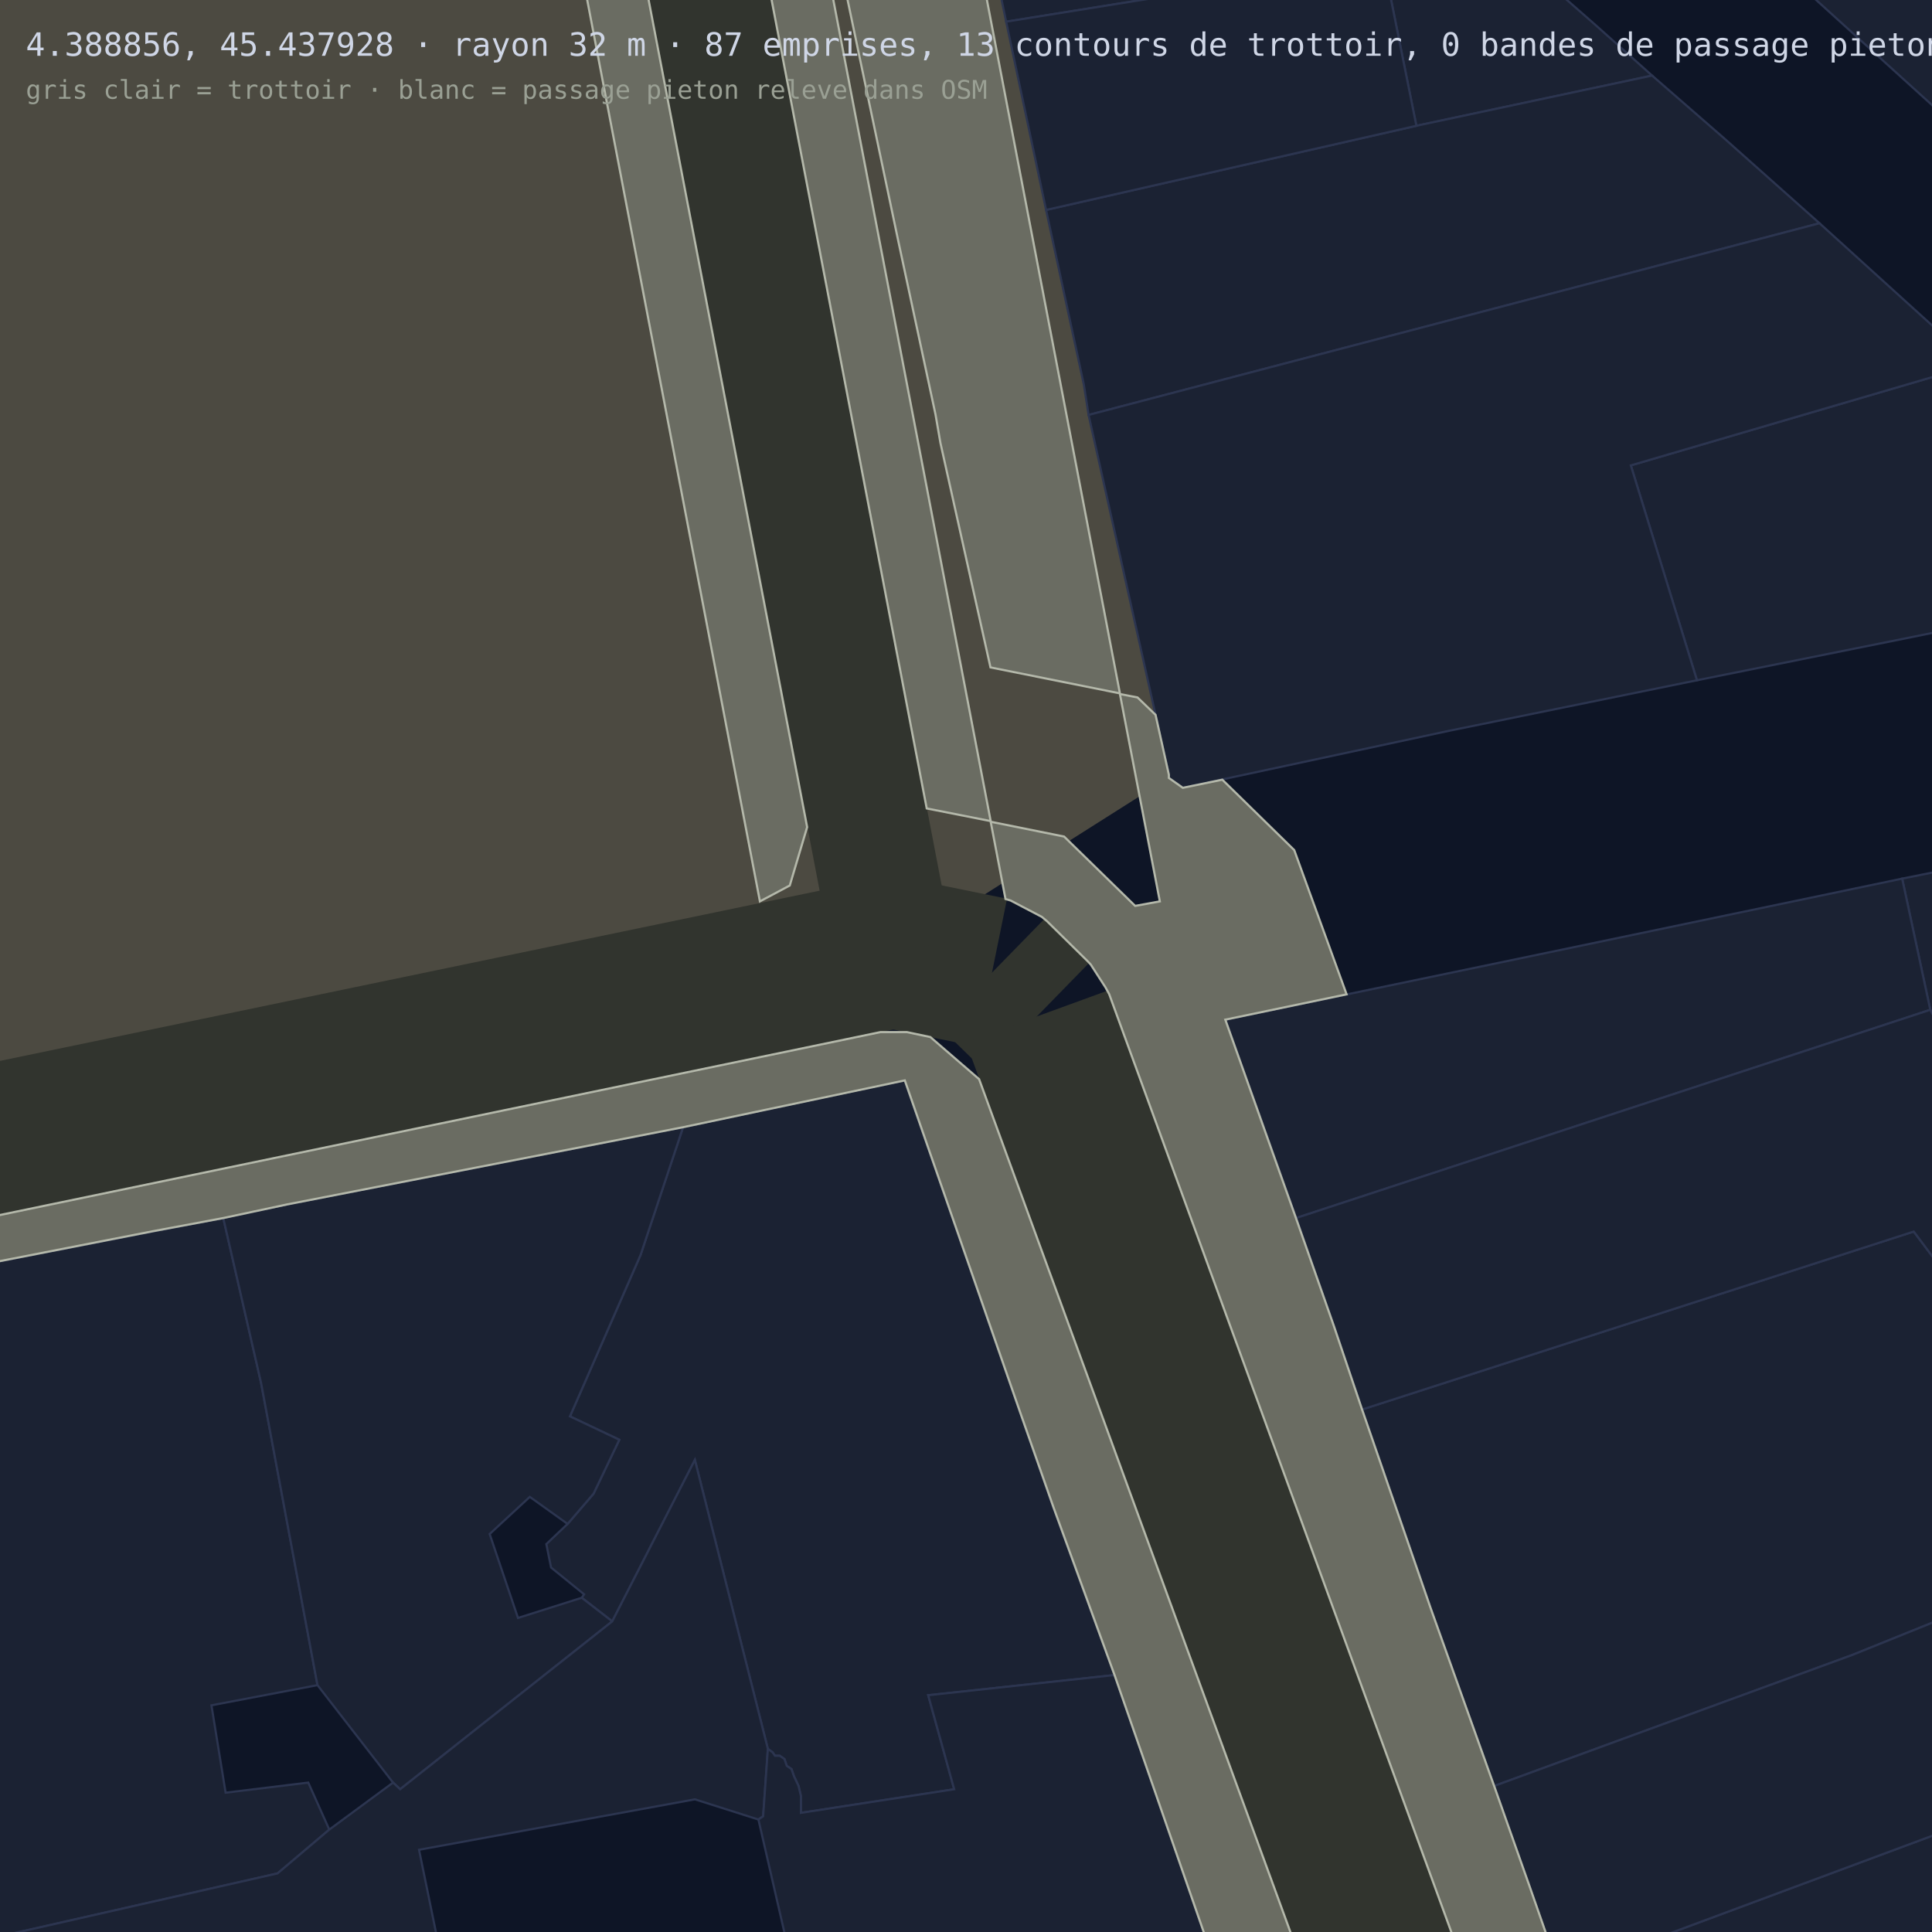
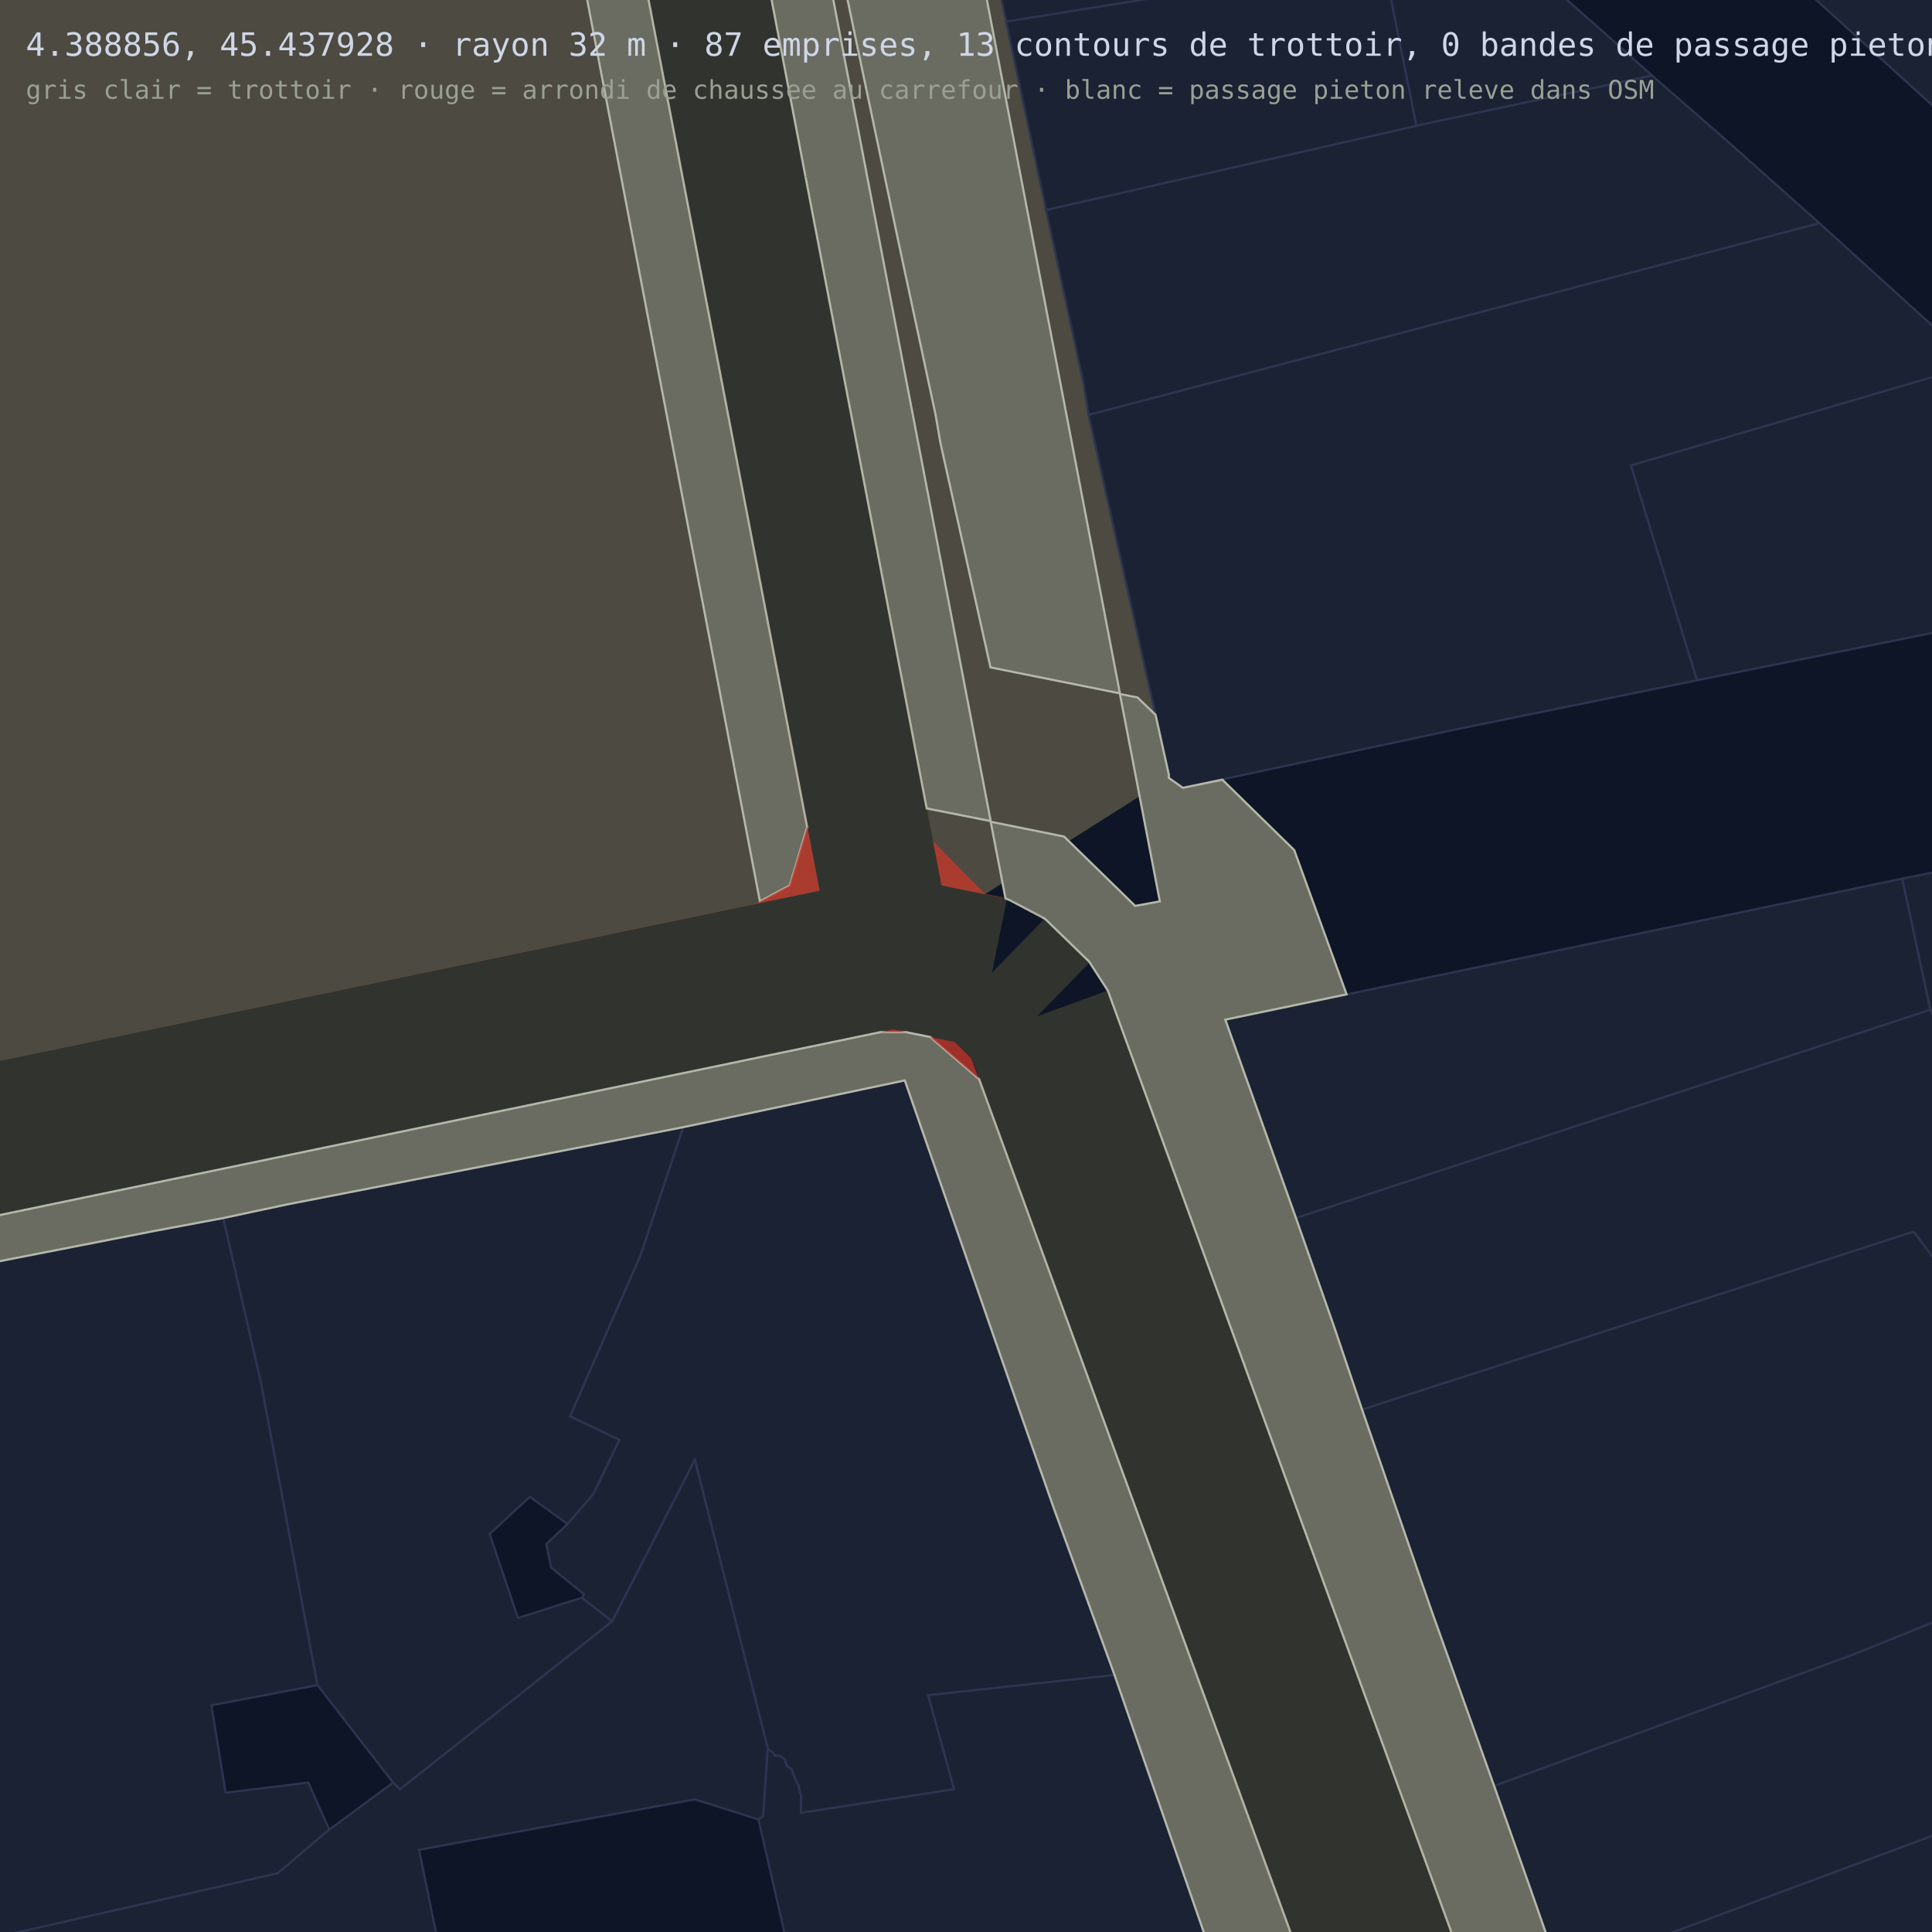
<svg xmlns="http://www.w3.org/2000/svg" width="900" height="900" viewBox="0 0 900 900">
  <rect width="100%" height="100%" fill="#0e1526" />
  <polygon points="-582.5,-839.9 -569.3,-777.3 -680.2,-753.8 -687.9,-788.3 -618.7,-802.3 -625.3,-830.5" fill="#232d1e" />
  <polygon points="-354.0,-382.8 -369.4,-354.6 -379.3,-339.0 -311.2,0.7 -288.1,115.0 -243.1,346.7 -226.6,429.6 -207.9,517.3 -142.0,559.6 416.0,443.7 544.5,362.3 544.5,360.8 507.1,193.3 504.9,179.2 487.3,97.8 468.7,10.1 447.8,-90.1 446.7,-93.2 445.6,-97.9 425.8,-93.2 390.7,-251.3 267.7,-329.6 247.9,-465.8 231.4,-497.1 -305.7,-392.2" fill="#4c4a41" />
  <polygon points="-713.2,-1710.3 -805.4,-2173.7 -742.8,-2187.8 -753.8,-2244.1 -824.1,-2601.0 -864.8,-2593.2 -1159.1,-2533.7 -1459.0,-2474.2 -1504.0,-2464.8 -1448.0,-2181.5 -1430.4,-2092.3 -1399.7,-1938.8 -1289.8,-1373.7 -1109.7,-461.1 -1052.6,-472.0 -525.4,-575.4 -490.2,-581.6 -567.1,-976.1 -623.1,-1272.0 -600.0,-1275.1 -573.7,-1279.8 -623.1,-1541.2 -649.5,-1536.5 -676.9,-1531.8 -707.7,-1682.1 -739.5,-1675.9 -746.1,-1704.0" fill="#4c4a41" />
  <polygon points="-126.6,927.5 -156.3,781.9 -187.1,630.0 -190.4,625.3 -588.0,703.6 -862.6,756.8 -786.8,1141.9 -511.1,1055.8 -466.0,1019.8 -362.8,994.8 -360.6,997.9 -315.6,986.9 -317.8,980.7" fill="#1b2233" stroke="#2c3550" stroke-width="1" />
  <polygon points="1715.3,778.7 1838.3,670.7 1918.5,600.3 1935.0,587.8 2006.4,525.1 1861.4,381.1 1570.3,648.8 1647.2,720.8" fill="#1b2233" stroke="#2c3550" stroke-width="1" />
  <polygon points="-355.1,-771.0 -328.7,-634.8 -302.4,-497.1 -299.1,-494.0 -296.9,-483.0 -282.6,-486.1 -282.6,-483.0 120.5,-564.4 209.5,-583.2 223.7,-758.5 239.1,-932.3 247.9,-1038.7 245.7,-1038.7 245.7,-1043.4 153.4,-1035.6 149.0,-976.1 62.3,-966.7 71.1,-855.6 48.0,-855.6 49.1,-836.8 42.5,-836.8" fill="#1b2233" stroke="#2c3550" stroke-width="1" />
  <polygon points="1667.0,212.1 1928.4,25.8 1903.2,-99.5 1879.0,-221.6 1730.7,-116.7 1493.5,49.2 1553.9,107.2 1605.5,155.7 1651.6,198.0" fill="#1b2233" stroke="#2c3550" stroke-width="1" />
  <polygon points="1069.5,-101.0 1159.6,-126.1 1377.0,-176.2 1361.7,-229.4 1315.5,-395.3 1248.5,-652.1 1127.7,-627.0 975.0,-595.7" fill="#1b2233" stroke="#2c3550" stroke-width="1" />
  <polygon points="-311.2,0.7 -379.3,-339.0 -698.9,-276.4 -1055.9,-205.9 -985.6,138.5 -589.1,57.1" fill="#1b2233" stroke="#2c3550" stroke-width="1" />
  <polygon points="1660.4,-299.8 1849.3,-367.2 1812.0,-548.7 1771.3,-755.4 1660.4,-733.5 1514.3,-705.3" fill="#1b2233" stroke="#2c3550" stroke-width="1" />
  <polygon points="769.6,35.2 743.3,11.7 700.4,-25.9 644.4,-18.1 659.8,58.6" fill="#1b2233" stroke="#2c3550" stroke-width="1" />
  <polygon points="1069.5,201.1 1263.9,130.7 1228.7,41.4 1133.2,80.6 1067.3,97.8 1049.7,72.7 1034.3,52.4 1050.8,33.6 1070.6,19.5 1198.0,-19.6 1159.6,-126.1 1069.5,-101.0 1010.2,-74.4 978.3,-40.0 900.3,49.2 979.4,119.7 990.4,130.7" fill="#1b2233" stroke="#2c3550" stroke-width="1" />
  <polygon points="541.2,-169.9 552.1,-180.9 525.8,-204.3 454.4,-263.8 444.5,-262.3 412.7,-254.4 390.7,-251.3 425.8,-93.2 445.6,-97.9 446.7,-93.2 447.8,-90.1 606.0,-112.0" fill="#1b2233" stroke="#2c3550" stroke-width="1" />
  <polygon points="1667.0,212.1 1717.5,248.1 1821.9,342.0 1844.9,363.9 2069.0,169.8 1993.2,91.5 1928.4,25.8" fill="#1b2233" stroke="#2c3550" stroke-width="1" />
  <polygon points="886.1,409.3 899.2,470.4 964.0,594.0 1202.4,423.4 1132.1,359.2 1002.5,385.8" fill="#1b2233" stroke="#2c3550" stroke-width="1" />
  <polygon points="1037.6,678.6 1112.3,755.3 1334.2,539.2 1294.7,504.8 1266.1,479.7" fill="#1b2233" stroke="#2c3550" stroke-width="1" />
  <polygon points="835.5,1328.2 844.3,1389.3 848.7,1419.0 1071.7,1351.7 1112.3,1339.2 1094.7,1248.4" fill="#1b2233" stroke="#2c3550" stroke-width="1" />
  <polygon points="1216.7,853.9 1165.0,922.8 1182.6,943.1 1173.8,946.2 1203.5,1024.5 1239.7,997.9 1488.0,677.0 1447.3,641.0 1412.2,609.7 1287.0,767.8" fill="#1b2233" stroke="#2c3550" stroke-width="1" />
  <polygon points="759.7,216.8 790.5,316.9 891.5,296.6 983.8,277.8 994.8,237.1 920.1,169.8" fill="#1b2233" stroke="#2c3550" stroke-width="1" />
  <polygon points="1248.5,-652.1 1315.5,-395.3 1346.3,-403.2 1336.4,-443.9 1531.9,-483.0 1573.6,-276.4 1417.7,-245.1 1361.7,-229.4 1377.0,-176.2 1397.9,-102.6 1673.6,-256.0 1660.4,-299.8 1514.3,-705.3 1380.3,-678.7" fill="#1b2233" stroke="#2c3550" stroke-width="1" />
  <polygon points="696.0,832.0 863.0,770.9 928.9,744.3 993.7,713.0 925.6,619.1 891.5,573.7 634.5,656.6 666.4,749.0" fill="#1b2233" stroke="#2c3550" stroke-width="1" />
  <polygon points="1668.1,1095.0 1598.9,1184.2 1707.6,1251.5 1710.9,1240.5 1748.3,1259.3 1752.7,1251.5 1884.5,1320.4 1891.1,1311.0 1904.3,1295.3 1921.8,1271.9" fill="#1b2233" stroke="#2c3550" stroke-width="1" />
  <polygon points="1173.8,946.2 1182.6,943.1 1165.0,922.8 1092.6,844.5 923.4,938.4 754.3,999.5 774.0,1057.4 783.9,1087.1" fill="#1b2233" stroke="#2c3550" stroke-width="1" />
  <polygon points="5.2,1606.9 -43.2,1359.5 -119.0,1375.2 -173.9,1420.6 -229.9,1480.1 -346.3,1592.8 -343.0,1602.2 -322.2,1661.6 -313.4,1688.3 -374.9,1703.9 -362.8,1730.5 -365.0,1732.1 -357.3,1744.6 -356.2,1744.6 -340.8,1832.3 -328.7,1869.8 -260.7,2001.3 -176.1,2165.7 -149.7,2220.5 -144.2,2231.5 -22.3,2142.2 89.7,2059.3 86.4,2007.6 37.0,1871.4 57.9,1866.7 44.7,1801.0 21.6,1686.7" fill="#1b2233" stroke="#2c3550" stroke-width="1" />
  <polygon points="1570.3,648.8 1861.4,381.1 1844.9,363.9 1821.9,342.0 1717.5,248.1 1653.8,304.4 1731.8,381.1 1627.5,462.5 1570.3,409.3 1592.3,388.9 1576.9,373.3 1569.2,379.6 1421.0,515.7 1463.8,553.3" fill="#1b2233" stroke="#2c3550" stroke-width="1" />
  <polygon points="1289.2,398.3 1399.0,313.8 1437.4,285.6 1404.5,246.5 1433.0,219.9 1417.7,202.7 1390.2,226.1 1234.2,349.8 1283.7,393.6 1289.2,398.3" fill="#1b2233" stroke="#2c3550" stroke-width="1" />
  <polygon points="421.4,503.2 318.2,525.1 298.4,584.6 265.5,659.8 288.5,670.7 276.5,695.8 264.4,709.9 254.5,719.3 256.7,730.2 272.1,742.7 271.0,744.3 285.2,755.3 323.7,680.1 357.7,814.7 359.9,816.3 361.0,817.9 363.2,817.9 365.4,819.4 366.5,822.6 368.7,824.1 369.8,827.3 372.0,832.0 373.1,836.7 373.1,839.8 373.1,844.5 444.5,833.5 432.4,789.7 519.2,780.3 490.6,702.0 475.3,658.2" fill="#1b2233" stroke="#2c3550" stroke-width="1" />
  <polygon points="217.1,1364.2 216.0,1326.6 205.1,1326.6 201.8,1275.0 214.9,1275.0 213.8,1220.2 207.3,1203.0 183.1,1207.7 160.0,1210.8 151.2,1177.9 37.0,1201.4 67.8,1353.3 95.2,1494.1 142.5,1487.9 154.5,1445.6 220.4,1445.6" fill="#1b2233" stroke="#2c3550" stroke-width="1" />
  <polygon points="399.5,1722.7 407.2,1888.6 442.3,1873.0 476.4,1857.3 478.6,1614.7 477.5,1595.9 477.5,1575.5 395.1,1577.1 396.2,1620.9" fill="#1b2233" stroke="#2c3550" stroke-width="1" />
  <polygon points="1724.1,1312.6 1672.5,1275.0 1637.3,1323.5 1665.9,1361.1 1775.7,1455.0 1827.4,1389.3 1835.1,1379.9" fill="#1b2233" stroke="#2c3550" stroke-width="1" />
  <polygon points="900.3,49.2 978.3,-40.0 1010.2,-74.4 1003.6,-99.5 818.0,-254.4 821.3,-257.6 798.2,-277.9 757.5,-231.0 774.0,-215.3 675.2,-152.7 791.6,-49.4" fill="#1b2233" stroke="#2c3550" stroke-width="1" />
  <polygon points="570.8,475.0 603.8,567.4 899.2,470.4 886.1,409.3 721.3,443.7" fill="#1b2233" stroke="#2c3550" stroke-width="1" />
  <polygon points="1580.2,259.0 1651.6,198.0 1605.5,155.7 1544.0,204.2" fill="#1b2233" stroke="#2c3550" stroke-width="1" />
  <polygon points="964.0,594.0 925.6,619.1 993.7,713.0 995.9,714.6 1037.6,678.6 1266.1,479.7 1228.7,445.3 1202.4,423.4" fill="#1b2233" stroke="#2c3550" stroke-width="1" />
  <polygon points="818.0,1199.8 828.9,1279.7 835.5,1328.2 1094.7,1248.4 1082.7,1187.3 1071.7,1132.5" fill="#1b2233" stroke="#2c3550" stroke-width="1" />
  <polygon points="1169.4,290.3 1254.0,249.6 1315.5,226.1 1315.5,183.9 1306.7,158.8 1292.5,119.7 1263.9,130.7 1069.5,201.1 1123.3,249.6" fill="#1b2233" stroke="#2c3550" stroke-width="1" />
  <polygon points="1496.8,1152.9 1528.6,1173.2 1551.7,1188.9 1585.7,1203.0 1598.9,1184.2 1668.1,1095.0 1921.8,1271.9 2004.2,1170.1 2007.5,1162.3 2008.6,1148.2 2003.1,1137.2 1870.2,1018.3 1709.8,875.8" fill="#1b2233" stroke="#2c3550" stroke-width="1" />
  <polygon points="1228.7,1090.3 1232.0,1090.3 1292.5,1084.0 1281.5,1043.3 1239.7,997.9 1203.5,1024.5" fill="#1b2233" stroke="#2c3550" stroke-width="1" />
  <polygon points="-306.8,1199.8 -292.5,1237.4 -322.2,1246.8 -282.6,1368.9 -270.5,1408.0 -263.9,1422.1 -181.6,1394.0 -173.9,1420.6 -119.0,1375.2 -43.2,1359.5 -64.0,1251.5 -82.7,1152.9" fill="#1b2233" stroke="#2c3550" stroke-width="1" />
  <polygon points="1493.5,49.2 1730.7,-116.7 1692.3,-184.0 1448.4,-38.4" fill="#1b2233" stroke="#2c3550" stroke-width="1" />
  <polygon points="1355.1,457.8 1541.8,295.0 1497.9,238.7 1475.9,257.5 1445.1,280.9 1462.7,296.6 1415.5,334.2 1399.0,313.8 1289.2,398.3 1332.0,435.9" fill="#1b2233" stroke="#2c3550" stroke-width="1" />
  <polygon points="298.4,1444.0 220.4,1445.6 154.5,1445.6 142.5,1487.9 95.2,1494.1 124.9,1642.9 152.3,1774.4 306.1,1741.5" fill="#1b2233" stroke="#2c3550" stroke-width="1" />
  <polygon points="1619.8,1300.0 1637.3,1323.5 1672.5,1275.0 1724.1,1312.6 1835.1,1379.9 1873.5,1332.9 1884.5,1320.4 1752.7,1251.5 1748.3,1259.3 1710.9,1240.5 1707.6,1251.5 1598.9,1184.2 1585.7,1203.0 1551.7,1188.9 1528.6,1173.2 1514.3,1187.3" fill="#1b2233" stroke="#2c3550" stroke-width="1" />
  <polygon points="-360.6,997.9 -362.8,994.8 -466.0,1019.8 -511.1,1055.8 -786.8,1141.9 -776.9,1193.6 -773.6,1209.2 -771.4,1218.6 -758.2,1281.2 -464.9,1192.0 -439.7,1271.9 -436.4,1279.7 -423.2,1276.5 -322.2,1246.8 -292.5,1237.4 -306.8,1199.8 -82.7,1152.9 -104.7,1041.7 -126.6,927.5 -317.8,980.7 -315.6,986.9" fill="#1b2233" stroke="#2c3550" stroke-width="1" />
  <polygon points="700.4,-25.9 654.3,-68.2 606.0,-112.0 447.8,-90.1 468.7,10.1 644.4,-18.1" fill="#1b2233" stroke="#2c3550" stroke-width="1" />
  <polygon points="1159.6,-126.1 1198.0,-19.6 1228.7,-33.7 1223.3,-46.2 1397.9,-102.6 1377.0,-176.2" fill="#1b2233" stroke="#2c3550" stroke-width="1" />
  <polygon points="-475.9,572.1 -511.1,399.9 -584.7,415.6 -584.7,421.8 -595.7,425.0 -592.4,450.0 -580.3,446.9 -578.1,453.1 -622.0,461.0 -623.1,450.0 -625.3,446.9 -630.8,446.9 -673.6,454.7 -679.1,459.4 -678.0,471.9 -726.4,482.9 -735.1,445.3 -916.4,482.9 -883.4,653.5 -672.5,611.2" fill="#1b2233" stroke="#2c3550" stroke-width="1" />
  <polygon points="1251.8,1328.2 1380.3,1279.7 1351.8,1207.7 1374.8,1198.3 1357.3,1165.4 1344.1,1121.6 1352.9,1087.1 1326.5,1080.9 1292.5,1084.0 1232.0,1090.3 1228.7,1090.3 1174.9,1104.3 1206.8,1201.4" fill="#1b2233" stroke="#2c3550" stroke-width="1" />
  <polygon points="1642.8,814.7 1613.2,788.1 1573.6,752.1 1473.7,871.1 1518.7,910.2 1486.9,955.6 1512.1,976.0" fill="#1b2233" stroke="#2c3550" stroke-width="1" />
  <polygon points="389.6,1451.9 383.0,1453.4 395.1,1577.1 477.5,1575.5 477.5,1595.9 500.5,1595.9 499.4,1561.5 565.3,1553.6 568.6,1572.4 575.2,1575.5 570.8,1619.4 637.8,1622.5 637.8,1625.6 716.9,1624.1 705.9,1541.1 691.6,1423.7" fill="#1b2233" stroke="#2c3550" stroke-width="1" />
  <polygon points="1709.8,875.8 1671.4,841.4 1642.8,814.7 1512.1,976.0 1411.1,1107.5 1437.4,1120.0 1460.5,1132.5 1496.8,1152.9" fill="#1b2233" stroke="#2c3550" stroke-width="1" />
  <polygon points="-511.1,399.9 -243.1,346.7 -288.1,115.0 -311.2,0.7 -589.1,57.1" fill="#1b2233" stroke="#2c3550" stroke-width="1" />
  <polygon points="923.4,938.4 1092.6,844.5 1055.2,797.5 726.8,919.6 743.3,965.0 754.3,999.5" fill="#1b2233" stroke="#2c3550" stroke-width="1" />
  <polygon points="1475.9,257.5 1497.9,238.7 1544.0,204.2 1605.5,155.7 1553.9,107.2 1467.1,157.3 1499.0,196.4 1461.6,227.7 1460.5,238.7" fill="#1b2233" stroke="#2c3550" stroke-width="1" />
  <polygon points="1390.2,226.1 1417.7,202.7 1421.0,196.4 1394.6,149.4 1357.3,165.1" fill="#1b2233" stroke="#2c3550" stroke-width="1" />
  <polygon points="1557.2,1675.7 1559.4,1674.2 1629.7,1617.8 1650.5,1599.0 1539.6,1448.7 1509.9,1404.9 1469.3,1331.3 1448.4,1306.3 1431.9,1312.6 1430.9,1307.9 1397.9,1325.1 1400.1,1329.8 1439.6,1426.8 1508.8,1553.6" fill="#1b2233" stroke="#2c3550" stroke-width="1" />
  <polygon points="-282.6,1368.9 -322.2,1246.8 -423.2,1276.5 -391.4,1376.7 -423.2,1387.7 -434.2,1357.9 -493.5,1379.9 -502.3,1356.4 -457.3,1339.2 -473.7,1284.4 -439.7,1271.9 -464.9,1192.0 -758.2,1281.2 -733.0,1412.7 -712.1,1517.6 -400.1,1414.3 -403.4,1395.5" fill="#1b2233" stroke="#2c3550" stroke-width="1" />
  <polygon points="1306.7,158.8 1338.6,146.3 1351.8,126.0 1345.2,102.5 1292.5,119.7" fill="#1b2233" stroke="#2c3550" stroke-width="1" />
  <polygon points="603.8,567.4 621.3,617.5 634.5,656.6 891.5,573.7 925.6,619.1 964.0,594.0 899.2,470.4" fill="#1b2233" stroke="#2c3550" stroke-width="1" />
  <polygon points="783.9,1087.1 804.8,1145.1 814.7,1173.2 818.0,1199.8 1071.7,1132.5 1096.9,1124.7 1174.9,1104.3 1228.7,1090.3 1203.5,1024.5 1173.8,946.2" fill="#1b2233" stroke="#2c3550" stroke-width="1" />
  <polygon points="487.3,97.8 504.9,179.2 507.1,193.3 847.6,104.0 803.7,64.9 769.6,35.2 659.8,58.6" fill="#1b2233" stroke="#2c3550" stroke-width="1" />
  <polygon points="691.6,1423.7 673.0,1279.7 660.9,1187.3 641.1,1129.4 462.1,1154.4 392.9,1167.0 275.4,1188.9 263.3,1192.0 207.3,1203.0 213.8,1220.2 214.9,1275.0 201.8,1275.0 205.1,1326.6 216.0,1326.6 217.1,1364.2 296.2,1364.2 332.5,1365.8 327.0,1243.7 402.8,1232.7 406.1,1245.2 501.6,1226.5 514.8,1351.7 378.6,1362.6 378.6,1365.8 389.6,1451.9" fill="#1b2233" stroke="#2c3550" stroke-width="1" />
  <polygon points="1239.7,997.9 1281.5,1043.3 1292.5,1084.0 1326.5,1080.9 1352.9,1087.1 1411.1,1107.5 1512.1,976.0 1486.9,955.6 1437.4,918.1 1473.7,871.1 1573.6,752.1 1533.0,716.1 1488.0,677.0" fill="#1b2233" stroke="#2c3550" stroke-width="1" />
  <polygon points="507.1,193.3 544.5,360.8 544.5,362.3 551.1,367.0 675.2,340.4 790.5,316.9 759.7,216.8 920.1,169.8 847.6,104.0" fill="#1b2233" stroke="#2c3550" stroke-width="1" />
  <polygon points="696.0,832.0 712.5,878.9 726.8,919.6 1055.2,797.5 1112.3,755.3 1037.6,678.6 995.9,714.6 993.7,713.0 928.9,744.3 863.0,770.9" fill="#1b2233" stroke="#2c3550" stroke-width="1" />
  <polygon points="153.4,852.3 143.6,830.4 105.1,835.1 98.5,794.4 147.9,785.0 121.6,644.1 104.0,567.4 71.1,573.7 -81.6,603.4 -65.1,687.9 -38.8,825.7 -22.3,907.1 129.3,872.7" fill="#1b2233" stroke="#2c3550" stroke-width="1" />
  <polygon points="1421.0,515.7 1569.2,379.6 1551.7,357.6 1538.5,368.6 1515.4,342.0 1586.8,277.8 1629.7,324.8 1653.8,304.4 1717.5,248.1 1667.0,212.1 1651.6,198.0 1580.2,259.0 1541.8,295.0 1355.1,457.8 1396.8,493.8" fill="#1b2233" stroke="#2c3550" stroke-width="1" />
  <polygon points="1505.5,1271.9 1426.5,1151.3 1437.4,1120.0 1411.1,1107.5 1352.9,1087.1 1344.1,1121.6 1357.3,1165.4 1374.8,1198.3 1430.9,1307.9 1431.9,1312.6 1448.4,1306.3 1469.3,1331.3 1509.9,1404.9 1539.6,1448.7 1650.5,1599.0 1715.3,1528.6 1718.6,1525.5 1620.9,1433.1 1608.8,1419.0" fill="#1b2233" stroke="#2c3550" stroke-width="1" />
  <polygon points="-173.9,1420.6 -181.6,1394.0 -263.9,1422.1 -270.5,1408.0 -282.6,1368.9 -403.4,1395.5 -400.1,1414.3 -712.1,1517.6 -692.3,1614.7 -679.1,1682.0 -439.7,1566.2 -455.1,1534.8 -366.1,1502.0 -346.3,1592.8 -229.9,1480.1" fill="#1b2233" stroke="#2c3550" stroke-width="1" />
  <polygon points="468.7,10.1 487.3,97.8 659.8,58.6 644.4,-18.1" fill="#1b2233" stroke="#2c3550" stroke-width="1" />
  <polygon points="675.2,-152.7 774.0,-215.3 757.5,-231.0 798.2,-277.9 746.6,-324.9 780.6,-362.5 952.0,-398.5 960.7,-357.8 947.6,-354.6 928.9,-329.6 944.3,-259.1 967.3,-243.5 976.1,-246.6 988.2,-179.3 994.8,-176.2 1022.3,-184.0 1016.8,-179.3 1013.5,-171.5 1012.4,-162.1 1013.5,-152.7 1015.7,-146.4 1022.3,-141.7 1034.3,-138.6 1043.1,-140.2 1003.6,-99.5 1010.2,-74.4 1069.5,-101.0 975.0,-595.7 698.2,-542.5 390.7,-481.4 376.4,-481.4 365.4,-476.7 356.6,-467.3 353.3,-461.1 354.4,-447.0 375.3,-423.5" fill="#1b2233" stroke="#2c3550" stroke-width="1" />
  <polygon points="1730.7,-116.7 1879.0,-221.6 1863.6,-298.3 1849.3,-367.2 1660.4,-299.8 1673.6,-256.0 1736.2,-274.8 1754.9,-224.7 1692.3,-184.0" fill="#1b2233" stroke="#2c3550" stroke-width="1" />
  <polygon points="-207.9,517.3 -226.6,429.6 -243.1,346.7 -511.1,399.9 -475.9,572.1" fill="#1b2233" stroke="#2c3550" stroke-width="1" />
  <polygon points="392.9,1167.0 388.5,1141.9 406.1,1137.2 398.4,1098.1 262.2,1126.3 275.4,1188.9" fill="#1b2233" stroke="#2c3550" stroke-width="1" />
  <polygon points="285.2,755.3 271.0,744.3 241.3,753.7 228.1,714.6 246.8,697.3 264.4,709.9 276.5,695.8 288.5,670.7 265.5,659.8 298.4,584.6 318.2,525.1 133.7,561.1 104.0,567.4 121.6,644.1 147.9,785.0 183.1,830.4 186.4,833.5" fill="#1b2233" stroke="#2c3550" stroke-width="1" />
  <polygon points="220.4,1445.6 298.4,1444.0 296.2,1364.2 217.1,1364.2" fill="#1b2233" stroke="#2c3550" stroke-width="1" />
  <polygon points="1234.2,349.8 1390.2,226.1 1357.3,165.1 1315.5,183.9 1315.5,226.1 1254.0,249.6 1169.4,290.3 1210.1,327.9" fill="#1b2233" stroke="#2c3550" stroke-width="1" />
  <polygon points="1414.4,77.4 1493.5,49.2 1448.4,-38.4 1228.7,41.4 1263.9,130.7 1292.5,119.7 1345.2,102.5" fill="#1b2233" stroke="#2c3550" stroke-width="1" />
  <polygon points="1138.7,766.2 1209.0,700.5 1287.0,767.8 1412.2,609.7 1368.2,570.5 1334.2,539.2 1112.3,755.3 1055.2,797.5 1092.6,844.5 1165.0,922.8 1216.7,853.9" fill="#1b2233" stroke="#2c3550" stroke-width="1" />
  <polygon points="263.3,1192.0 250.1,1129.4 195.2,861.7 323.7,838.2 353.3,847.6 355.5,846.1 357.7,814.7 323.7,680.1 285.2,755.3 186.4,833.5 183.1,830.4 153.4,852.3 129.3,872.7 -22.3,907.1 9.6,1062.1 37.0,1201.4 151.2,1177.9 176.5,1171.7 183.1,1207.7 207.3,1203.0" fill="#1b2233" stroke="#2c3550" stroke-width="1" />
  <polygon points="641.1,1129.4 618.1,1063.6 571.9,932.2 519.2,780.3 432.4,789.7 444.5,833.5 373.1,844.5 373.1,839.8 373.1,836.7 372.0,832.0 369.8,827.3 368.7,824.1 366.5,822.6 365.4,819.4 363.2,817.9 361.0,817.9 359.9,816.3 357.7,814.7 355.5,846.1 353.3,847.6 419.2,1134.1 406.1,1137.2 388.5,1141.9 392.9,1167.0 462.1,1154.4" fill="#1b2233" stroke="#2c3550" stroke-width="1" />
  <polygon points="-313.4,1688.3 -322.2,1661.6 -343.0,1602.2 -413.3,1622.5 -387.0,1677.3 -374.9,1703.9" fill="#1b2233" stroke="#2c3550" stroke-width="1" />
  <polygon points="1467.1,157.3 1553.9,107.2 1493.5,49.2 1414.4,77.4" fill="#1b2233" stroke="#2c3550" stroke-width="1" />
  <polygon points="399.5,1722.7 343.5,1727.4 342.4,1702.3 327.0,1685.1 323.7,1622.5 359.9,1620.9 396.2,1620.9 395.1,1577.1 383.0,1453.4 389.6,1451.9 378.6,1365.8 332.5,1365.8 296.2,1364.2 298.4,1444.0 306.1,1741.5 311.6,1910.5 363.2,1899.6 407.2,1888.6" fill="#1b2233" stroke="#2c3550" stroke-width="1" />
  <polygon points="1608.8,1419.0 1620.9,1433.1 1718.6,1525.5 1730.7,1511.4 1775.7,1455.0 1665.9,1361.1 1637.3,1323.5 1619.8,1300.0 1514.3,1187.3 1528.6,1173.2 1496.8,1152.9 1460.5,1132.5 1437.4,1120.0 1426.5,1151.3 1505.5,1271.9" fill="#1b2233" stroke="#2c3550" stroke-width="1" />
  <polygon points="-387.0,1677.3 -413.3,1622.5 -439.7,1566.2 -679.1,1682.0 -661.6,1766.5 -650.6,1821.3" fill="#1b2233" stroke="#2c3550" stroke-width="1" />
  <polygon points="-658.3,-476.7 -661.6,-495.5 -704.4,-487.7 -717.6,-484.6 -713.2,-465.8" fill="#1b2233" stroke="#2c3550" stroke-width="1" />
  <polygon points="-682.4,-401.6 -694.5,-398.5 -691.2,-378.1 -642.9,-385.9 -646.2,-407.9" fill="#1b2233" stroke="#2c3550" stroke-width="1" />
  <polygon points="-781.3,-384.4 -793.4,-382.8 -789.0,-360.9 -736.2,-370.3 -739.5,-390.6" fill="#1b2233" stroke="#2c3550" stroke-width="1" />
  <polygon points="-802.2,-470.5 -815.3,-467.3 -812.0,-445.4 -751.6,-457.9 -756.0,-479.9" fill="#1b2233" stroke="#2c3550" stroke-width="1" />
  <line x1="-886.7" y1="703.6" x2="-142.0" y2="559.6" stroke="#31342e" stroke-width="70.3" />
  <line x1="-345.2" y1="-425.1" x2="-399.0" y2="-522.1" stroke="#31342e" stroke-width="70.3" />
  <line x1="416.0" y1="443.7" x2="462.1" y2="453.1" stroke="#31342e" stroke-width="70.3" />
  <line x1="462.1" y1="453.1" x2="483.0" y2="473.5" stroke="#31342e" stroke-width="70.3" />
  <line x1="483.0" y1="473.5" x2="740.0" y2="1177.9" stroke="#31342e" stroke-width="70.3" />
  <line x1="740.0" y1="1177.9" x2="814.7" y2="1716.4" stroke="#31342e" stroke-width="70.3" />
  <line x1="225.9" y1="-519.0" x2="-310.1" y2="-417.2" stroke="#31342e" stroke-width="70.3" />
  <line x1="-310.1" y1="-417.2" x2="-345.2" y2="-425.1" stroke="#31342e" stroke-width="70.3" />
  <line x1="-142.0" y1="559.6" x2="416.0" y2="443.7" stroke="#31342e" stroke-width="70.3" />
  <line x1="247.9" y1="-465.8" x2="231.4" y2="-497.1" stroke="#31342e" stroke-width="56.3" />
  <line x1="231.4" y1="-497.1" x2="225.9" y2="-519.0" stroke="#31342e" stroke-width="56.3" />
  <line x1="416.0" y1="443.7" x2="267.7" y2="-329.6" stroke="#31342e" stroke-width="56.3" />
  <line x1="267.7" y1="-329.6" x2="247.9" y2="-465.8" stroke="#31342e" stroke-width="56.3" />
  <line x1="266.6" y1="-526.8" x2="225.9" y2="-519.0" stroke="#31342e" stroke-width="70.3" />
-   <path d="M-405.5,-391.6L-375.0,-408.6L-378.0,-411.6L-430.0,-505.3L-433.1,-514.3L-434.1,-517.8L-490.8,-818.0L-571.5,-1227.5L-605.8,-1227.5L-523.8,-811.3L-464.6,-498.1L-412.4,-404.1L-485.0,-389.9L-467.0,-357.6ZM219.4,-553.6L260.0,-561.4L260.6,-561.5L836.9,-681.9L836.7,-683.0L836.9,-683.0L837.2,-681.9L906.5,-695.9L963.4,-707.6L963.4,-735.2L831.1,-708.5L669.7,-675.6L507.1,-642.6L347.8,-611.4L318.2,-639.6L321.9,-680.6L238.1,-663.2L215.6,-658.7L209.4,-583.3L120.5,-564.5L-282.6,-483.2L-282.6,-486.1L-296.8,-483.0L-299.1,-494.1L-302.3,-497.0L-328.8,-634.9L-355.1,-771.0L-359.6,-793.0L-393.6,-962.0L-400.2,-994.9L-423.3,-1112.3L-445.6,-1227.5L-499.9,-1227.5L-422.3,-833.5L-423.0,-833.5L-421.2,-829.3L-366.6,-539.0L-363.4,-530.0L-330.5,-470.8L-297.5,-455.5ZM366.9,-477.6L376.6,-481.5L390.4,-481.5L698.2,-542.5L928.7,-586.8L927.3,-594.0L928.8,-587.0L963.4,-593.4L963.4,-635.9L920.5,-627.0L851.4,-613.0L300.8,-497.8L296.0,-495.3L297.7,-492.0L284.5,-485.1L279.3,-470.4L303.6,-473.9L305.2,-464.5ZM367.9,412.5L376.0,385.3L240.2,-323.3L240.1,-324.3L239.8,-325.5L239.6,-326.5L221.8,-449.8L213.1,-467.3L185.8,-475.6L179.7,-474.5L193.5,-448.3L212.2,-320.2L354.0,419.9ZM386.0,-11.5L392.1,-13.1L400.0,24.6L418.5,112.5L435.8,193.1L438.1,206.4L461.4,310.9L521.7,323.0L441.2,-96.7L426.0,-93.2L390.8,-251.3L411.1,-254.1L392.5,-350.6L383.8,-409.1L315.2,-394.6L305.0,-464.5L280.0,-459.3L277.5,-458.7L295.5,-333.7L295.7,-332.3L431.7,376.6L461.5,382.5ZM-1159.0,-284.6L-1130.3,-302.1L-1124.8,-303.2L-1143.1,-333.7L-1171.5,-316.5L-1186.9,-389.5L-1215.8,-372.1L-1166.9,-291.1L-1161.7,-282.4ZM323.2,-338.9L316.7,-383.6L325.3,-373.9L383.6,-321.5L383.6,-321.3L328.1,-313.6ZM-1044.5,-150.2L-1050.9,-181.3L-1089.5,-245.2L-1092.2,-243.0L-1120.9,-225.6L-1126.4,-224.4L-1108.1,-193.9L-1071.7,-133.7ZM870.6,1578.7L848.7,1419.1L844.3,1389.2L835.5,1328.2L829.0,1279.8L817.9,1199.8L814.7,1173.1L804.8,1145.0L783.9,1087.2L774.0,1057.4L754.2,999.4L743.2,965.0L726.8,919.6L712.6,878.9L696.0,831.9L666.4,749.0L634.5,656.6L621.3,617.5L603.7,567.4L570.8,475.0L627.3,463.2L602.9,396.0L569.4,363.2L551.0,367.0L544.5,362.4L544.5,360.9L538.3,333.0L529.9,324.9L521.7,323.3L540.3,419.9L528.8,422.0L495.7,389.7L461.5,382.8L468.4,418.8L470.8,419.5L485.3,427.1L487.7,429.1L506.5,447.6L508.1,449.3L515.0,460.0L516.7,463.1L772.9,1165.4L773.3,1166.6L773.2,1166.6L774.6,1172.4L775.0,1174.5L832.0,1585.0L871.5,1585.0ZM-965.5,682.6L-925.6,675.2L-893.4,669.1L-148.8,525.1L-155.1,491.9L-168.5,422.9L-225.7,434.0L-208.0,517.4L-476.0,572.1L-672.6,611.3L-883.4,653.5L-900.7,564.5L-912.9,566.9L-945.1,573.1L-969.7,577.6L-956.4,646.5L-974.8,649.8L-968.6,683.9ZM706.1,1189.8L705.2,1186.0L705.5,1186.0L456.1,502.7L433.4,483.1L422.5,480.8L410.1,480.8L-134.8,594.0L-113.8,695.8L-65.5,685.8L-81.5,603.4L71.0,573.6L104.1,567.4L133.6,561.1L318.2,525.1L421.5,503.3L475.3,658.1L490.7,702.0L519.2,780.3L571.9,932.2L618.1,1063.7L641.1,1129.4L661.0,1187.2L672.9,1279.7L691.6,1423.7L706.0,1541.1L711.7,1585.0L760.9,1585.0ZM-1148.9,742.4L-1148.0,742.1L-1032.5,704.5L-1031.6,704.3L-976.5,685.3L-976.5,685.4L-973.7,684.7L-984.9,652.5L-1007.7,586.0L-1063.0,605.0L-1046.0,692.6L-1236.1,758.4L-1442.5,830.4L-1548.0,866.4L-1669.9,908.7L-1793.9,950.9L-1849.1,970.0L-1849.1,989.6ZM-1777.5,1058.9L-1602.8,999.4L-1404.1,932.2L-1229.5,872.7L-1023.0,802.3L-1007.0,879.9L-977.6,870.1L-940.2,857.1L-954.0,787.7L-944.8,784.4L-929.2,781.7L-915.7,850.5L-894.2,846.7L-860.5,840.4L-846.7,837.7L-862.6,756.9L-587.9,703.6L-190.3,625.4L-187.2,629.9L-171.4,707.1L-115.6,696.2L-128.9,627.2L-135.3,594.0L-880.2,738.2L-912.2,744.3L-914.5,744.6L-950.9,751.2L-953.0,751.8L-953.0,751.4L-1010.4,771.2L-1011.1,771.5L-1012.2,771.9L-1126.4,809.0L-1127.1,809.3L-1849.1,1064.3L-1849.1,1083.9Z" fill="#6a6c62" fill-rule="evenodd" stroke="#b4b8aa" stroke-width="1" />
+   <path d="M-405.5,-391.6L-376.0,-408.1L-430.0,-505.3L-433.7,-515.4L-434.0,-517.3L-442.3,-561.2L-490.8,-817.9L-566.3,-1201.5L-571.3,-1227.5L-605.8,-1227.5L-523.8,-811.3L-464.6,-498.1L-412.4,-404.1L-485.0,-389.9L-467.0,-357.6ZM219.4,-553.6L260.0,-561.4L260.6,-561.5L836.9,-681.9L836.7,-683.0L836.9,-683.0L837.2,-681.9L906.5,-695.9L963.4,-707.6L963.4,-735.2L831.1,-708.5L669.7,-675.6L507.1,-642.6L347.8,-611.4L318.2,-639.6L321.9,-680.6L238.1,-663.2L215.6,-658.7L209.4,-583.3L120.5,-564.5L-282.6,-483.2L-282.6,-486.1L-296.8,-483.0L-299.1,-494.1L-302.3,-497.0L-328.8,-634.9L-355.1,-771.0L-359.6,-793.0L-393.6,-962.0L-400.2,-994.9L-423.3,-1112.3L-445.6,-1227.5L-499.9,-1227.5L-421.7,-830.9L-366.5,-538.7L-363.4,-530.0L-330.5,-470.8L-297.5,-455.5ZM366.9,-477.6L376.6,-481.5L390.4,-481.5L698.2,-542.5L928.7,-586.8L927.3,-594.0L928.8,-587.0L963.4,-593.4L963.4,-635.9L920.5,-627.0L851.5,-613.0L567.4,-553.6L300.8,-497.8L296.0,-495.3L297.7,-492.0L284.5,-485.1L279.3,-470.4L303.6,-473.9L305.2,-464.5ZM367.9,412.5L376.0,385.3L250.3,-270.4L240.1,-324.3L239.8,-325.5L227.4,-411.3L221.8,-449.8L213.1,-467.3L185.9,-475.6L179.7,-474.5L193.5,-448.3L212.2,-320.2L354.0,419.9ZM386.0,-11.5L392.1,-13.1L400.0,24.6L418.5,112.5L435.8,193.1L438.1,206.4L461.4,310.9L521.7,323.0L441.2,-96.7L426.0,-93.2L390.8,-251.3L411.1,-254.1L392.5,-350.6L383.8,-409.1L315.2,-394.6L305.0,-464.5L280.0,-459.3L277.5,-458.7L295.5,-333.7L295.7,-332.3L431.7,376.6L461.5,382.5ZM-1148.5,-291.1L-1130.2,-302.2L-1125.7,-304.9L-1143.1,-333.7L-1171.5,-316.5L-1186.9,-389.5L-1215.8,-372.1L-1166.9,-291.1L-1162.0,-282.9ZM323.2,-338.9L316.7,-383.6L325.3,-373.9L383.6,-321.5L383.6,-321.3L328.1,-313.6ZM-1044.5,-150.2L-1050.9,-181.3L-1089.3,-244.7L-1114.7,-229.2L-1121.5,-225.1L-1125.5,-222.7L-1108.1,-193.9L-1071.7,-133.7ZM870.6,1578.7L848.7,1419.1L844.3,1389.2L835.5,1328.2L829.0,1279.8L817.9,1199.8L814.7,1173.1L804.8,1145.0L783.9,1087.2L774.0,1057.4L754.2,999.4L743.2,965.0L726.8,919.6L712.6,878.9L696.0,831.9L666.4,749.0L634.5,656.6L621.3,617.5L603.7,567.4L570.8,475.0L627.3,463.2L602.9,396.0L569.4,363.2L551.0,367.0L544.5,362.4L544.5,360.9L538.3,333.0L529.9,324.9L521.7,323.3L540.3,419.9L528.8,422.0L495.7,389.7L461.5,382.8L468.4,418.5L470.7,419.5L485.7,427.4L486.0,427.7L486.7,427.9L507.4,448.0L516.1,461.5L604.7,704.5L772.9,1165.2L772.7,1165.2L774.9,1173.2L832.0,1585.0L871.5,1585.0ZM-925.6,675.2L-893.4,669.1L-148.8,525.1L-155.1,491.9L-168.5,422.9L-225.7,434.0L-208.0,517.4L-476.0,572.1L-672.6,611.3L-883.4,653.5L-900.7,564.5L-912.9,566.9L-945.1,573.1L-969.7,577.6L-956.4,646.5L-974.8,649.8L-968.9,683.0ZM706.1,1189.8L705.2,1186.0L705.5,1186.0L456.1,502.7L433.4,483.1L422.0,480.8L410.2,480.8L-134.8,594.0L-113.8,695.8L-65.5,685.8L-81.5,603.4L71.0,573.6L104.1,567.4L133.6,561.1L318.2,525.1L421.5,503.3L475.3,658.1L490.7,702.0L519.2,780.3L571.9,932.2L618.1,1063.7L641.1,1129.4L661.0,1187.2L672.9,1279.7L691.6,1423.7L706.0,1541.1L711.7,1585.0L760.9,1585.0ZM-1148.9,742.4L-1148.0,742.1L-1032.5,704.5L-1031.6,704.3L-976.6,685.3L-973.7,685.3L-984.9,652.5L-1007.7,586.0L-1063.0,605.0L-1046.0,692.6L-1236.1,758.4L-1442.5,830.4L-1548.0,866.4L-1669.9,908.7L-1793.9,950.9L-1849.1,970.0L-1849.1,989.6ZM-1777.5,1058.9L-1602.8,999.4L-1404.1,932.2L-1229.5,872.7L-1023.0,802.3L-1007.0,879.9L-977.6,870.1L-940.2,857.1L-954.0,787.7L-944.8,784.4L-929.2,781.7L-915.7,850.5L-894.2,846.7L-860.5,840.4L-846.7,837.7L-862.6,756.9L-587.9,703.6L-190.3,625.4L-187.2,629.9L-171.4,707.1L-115.6,696.2L-128.9,627.2L-135.3,594.0L-880.2,738.2L-880.9,738.3L-913.2,744.6L-913.2,744.5L-954.1,751.8L-1010.7,771.2L-1010.9,771.5L-1126.4,809.0L-1127.1,809.3L-1849.1,1064.3L-1849.1,1083.9Z" fill="#6a6c62" fill-rule="evenodd" stroke="#b4b8aa" stroke-width="1" />
+   <polygon points="-566.3,-1201.5 -490.8,-818.1 -490.8,-817.7 -490.6,-817.7" fill="#c0392b" fill-opacity="0.8" />
+   <polygon points="-421.3,-829.5 -421.7,-830.9 -421.6,-830.7 -420.9,-827.4" fill="#c0392b" fill-opacity="0.8" />
+   <polygon points="837.2,-681.9 837.3,-681.9 837.0,-683.0 836.9,-683.0 837.2,-681.9 260.6,-561.5 260.0,-561.4" fill="#c0392b" fill-opacity="0.8" />
+   <polygon points="-442.4,-561.5 -434.1,-517.8 -434.0,-517.5" fill="#c0392b" fill-opacity="0.8" />
+   <polygon points="466.6,417.9 458.9,416.4 434.7,391.9 295.7,-332.3 295.5,-333.7 276.8,-463.3 286.3,-490.3 301.1,-497.9 567.4,-553.6 273.8,-492.3 273.5,-492.5 273.2,-492.2 266.5,-490.9 272.8,-478.8 272.5,-474.2 275.8,-469.8 295.5,-333.7 438.6,412.5 467.9,418.4" fill="#c0392b" fill-opacity="0.8" />
+   <polygon points="-297.5,-455.5 -330.3,-470.8 -363.2,-529.9 -366.5,-538.9 -365.6,-534.2 -322.2,-456.0 -309.6,-453.2" fill="#c0392b" fill-opacity="0.8" />
+   <polygon points="-422.8,-492.5 -377.8,-411.3 -377.7,-411.2" fill="#c0392b" fill-opacity="0.8" />
+   <polygon points="220.8,-457.0 208.7,-479.9 185.6,-475.6 212.9,-467.3 221.9,-449.6 228.2,-406.0" fill="#c0392b" fill-opacity="0.8" />
+   <polygon points="-309.2,-382.8 -304.9,-382.6 -304.6,-382.6" fill="#c0392b" fill-opacity="0.8" />
+   <polygon points="-1130.2,-302.2 -1130.3,-302.2 -1148.5,-291.1" fill="#c0392b" fill-opacity="0.8" />
+   <polygon points="-149.2,525.1 381.8,414.9 244.6,-300.6 376.0,385.0 367.7,412.5 352.0,421.0 -149.2,525.1 -149.6,525.2 -149.3,525.2" fill="#c0392b" fill-opacity="0.8" />
+   <polygon points="-1087.3,-247.6 -1076.5,-264.5 -1087.4,-247.5" fill="#c0392b" fill-opacity="0.8" />
+   <polygon points="-1116.5,-228.1 -1121.0,-225.4 -1120.9,-225.4" fill="#c0392b" fill-opacity="0.8" />
+   <polygon points="485.5,427.2 470.5,419.4 470.3,419.2 485.6,427.4" fill="#c0392b" fill-opacity="0.8" />
+   <polygon points="416.1,479.5 410.1,480.8 422.3,480.8" fill="#c0392b" fill-opacity="0.8" />
+   <polygon points="705.7,1186.3 452.5,493.0 444.8,485.4 433.3,483.1 456.1,502.7 704.5,1183.4 706.1,1189.7 760.9,1585.0" fill="#c0392b" fill-opacity="0.8" />
+   <polygon points="-134.8,594.0 -135.1,593.9 -135.4,594.0 -135.4,594.2 -134.8,594.2" fill="#c0392b" fill-opacity="0.8" />
+   <polygon points="-893.4,669.1 -925.4,675.2 -925.9,675.3" fill="#c0392b" fill-opacity="0.8" />
+   <polygon points="-970.0,684.0 -973.3,684.6 -971.7,685.1" fill="#c0392b" fill-opacity="0.8" />
+   <polygon points="-976.2,685.3 -976.5,685.3 -1031.9,704.4 -1032.6,704.5 -1032.6,704.7" fill="#c0392b" fill-opacity="0.8" />
+   <polygon points="772.9,1165.2 604.7,704.5 773.0,1165.8 773.2,1166.5" fill="#c0392b" fill-opacity="0.8" />
+   <polygon points="-880.2,738.2 -912.1,744.3 -912.8,744.5" fill="#c0392b" fill-opacity="0.8" />
+   <polygon points="-913.3,744.5 -913.5,744.5 -913.9,744.6" fill="#c0392b" fill-opacity="0.8" />
+   <polygon points="-954.0,751.8 -951.5,751.4 -955.7,752.4 -1010.4,771.2" fill="#c0392b" fill-opacity="0.8" />
+   <polygon points="-1127.1,809.3 -1126.4,809.0 -1849.1,1064.3" fill="#c0392b" fill-opacity="0.8" />
  <text x="12" y="26" fill="#cfd6e6" font-family="monospace" font-size="15">4.388856, 45.437928 · rayon 32 m · 87 emprises, 13 contours de trottoir, 0 bandes de passage pieton, 3 sols</text>
-   <text x="12" y="46" fill="#9aa094" font-family="monospace" font-size="12">gris clair = trottoir · blanc = passage pieton releve dans OSM</text>
+   <text x="12" y="46" fill="#9aa094" font-family="monospace" font-size="12">gris clair = trottoir · rouge = arrondi de chaussee au carrefour · blanc = passage pieton releve dans OSM</text>
</svg>
